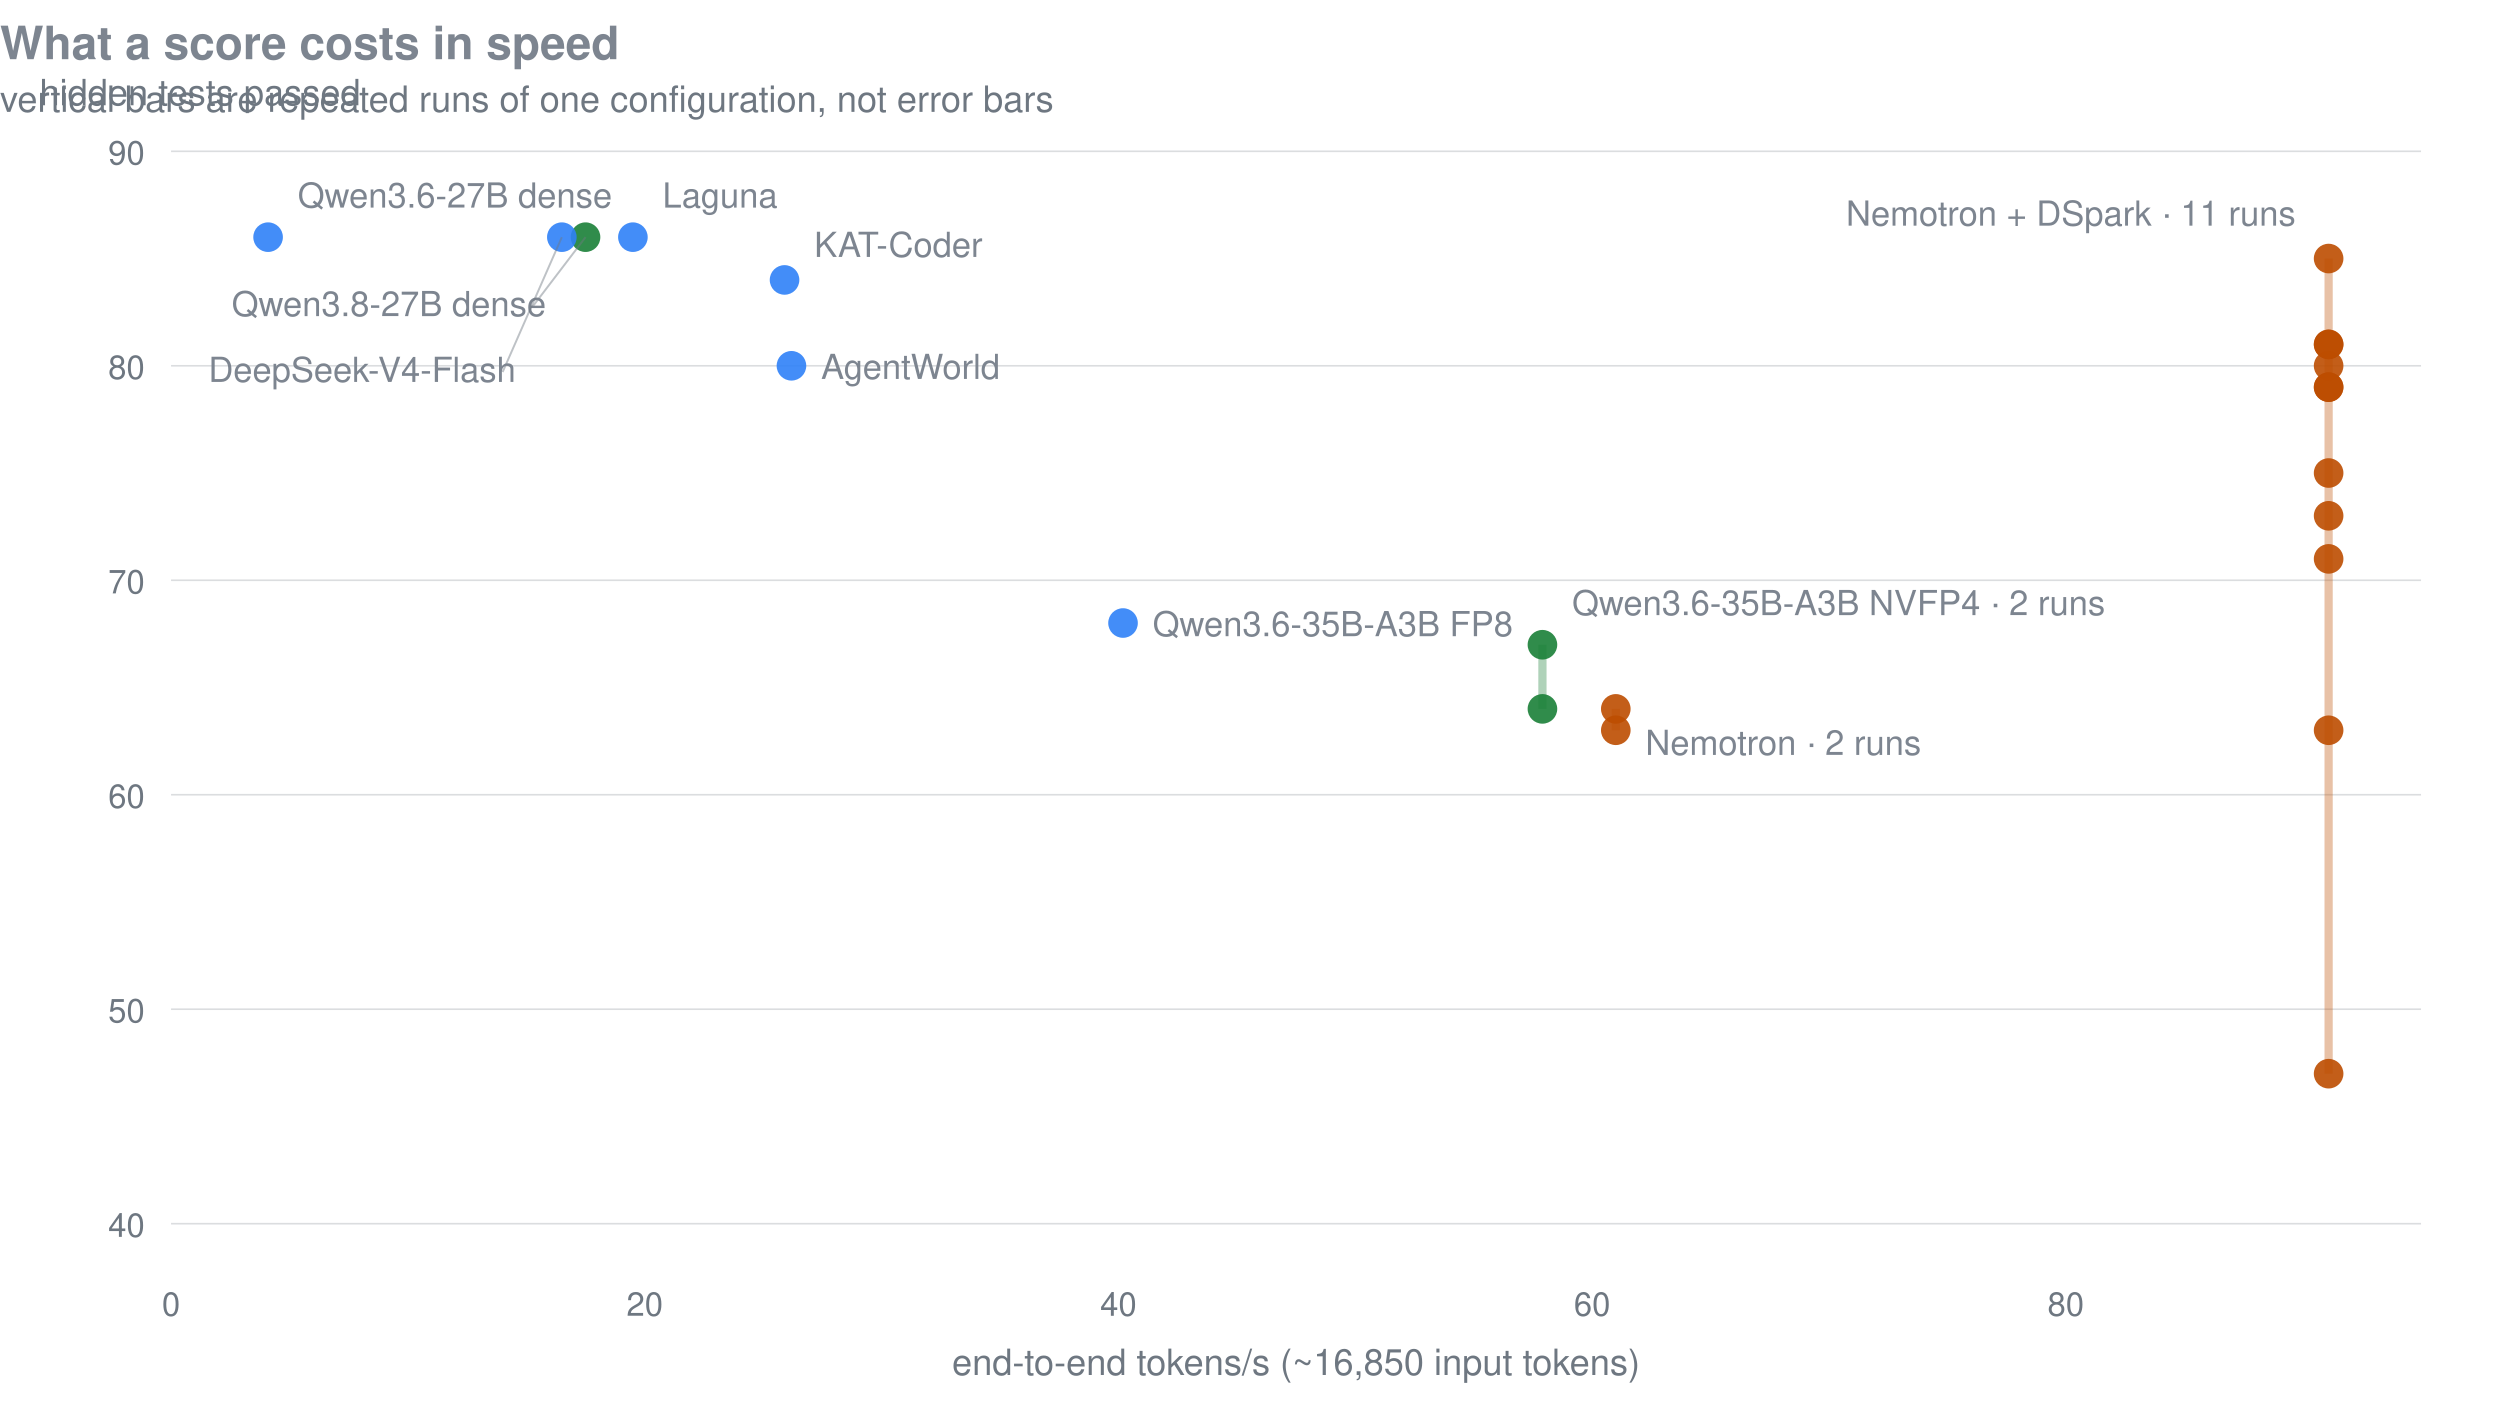
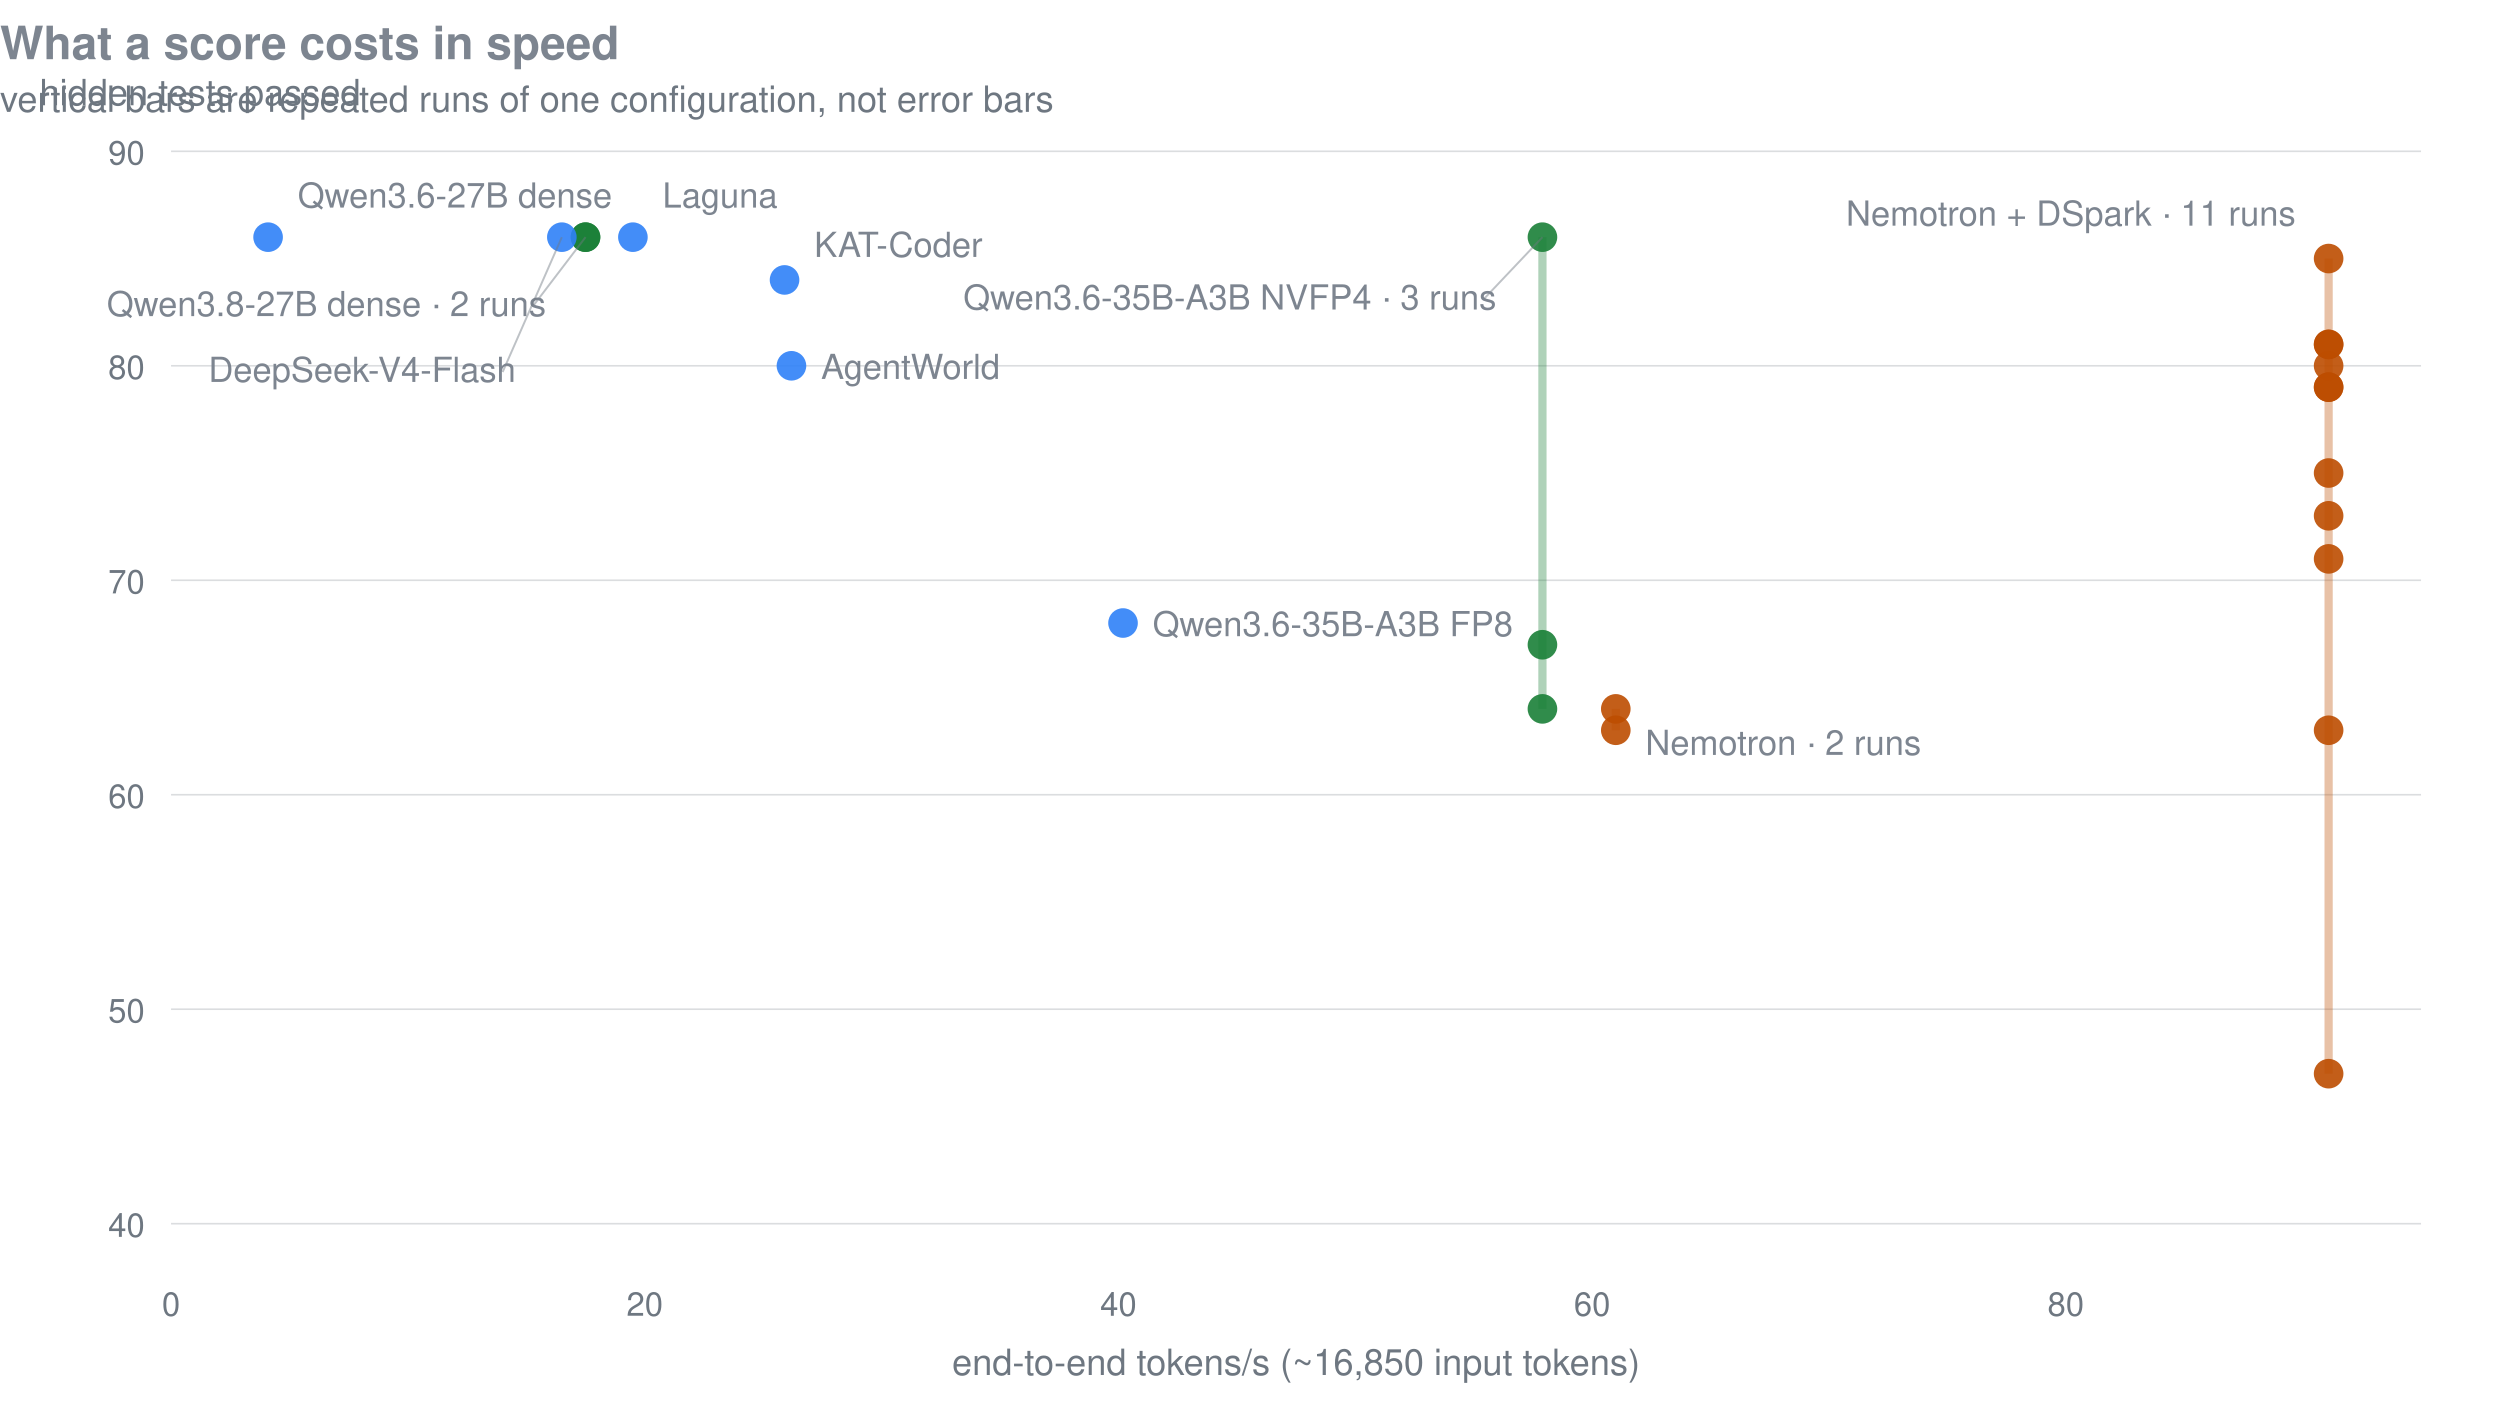
<svg xmlns="http://www.w3.org/2000/svg" width="760" height="430" viewBox="0 0 760 430" font-family="-apple-system,BlinkMacSystemFont,Segoe UI,Helvetica,Arial,sans-serif">
  <text x="0" y="18" font-size="14" font-weight="600" fill="#7d8590">What a score costs in speed</text>
  <text x="0" y="34" font-size="11" fill="#6e7781">vertical bars are repeated runs of one configuration, not error bars</text>
  <line x1="52" y1="372.0" x2="736" y2="372.0" stroke="#6e7781" stroke-width="0.5" opacity="0.25" />
  <text x="44" y="376.0" font-size="10" text-anchor="end" fill="#6e7781">40</text>
  <line x1="52" y1="306.8" x2="736" y2="306.8" stroke="#6e7781" stroke-width="0.5" opacity="0.25" />
  <text x="44" y="310.8" font-size="10" text-anchor="end" fill="#6e7781">50</text>
  <line x1="52" y1="241.6" x2="736" y2="241.6" stroke="#6e7781" stroke-width="0.5" opacity="0.25" />
  <text x="44" y="245.6" font-size="10" text-anchor="end" fill="#6e7781">60</text>
  <line x1="52" y1="176.4" x2="736" y2="176.4" stroke="#6e7781" stroke-width="0.5" opacity="0.25" />
  <text x="44" y="180.4" font-size="10" text-anchor="end" fill="#6e7781">70</text>
  <line x1="52" y1="111.2" x2="736" y2="111.2" stroke="#6e7781" stroke-width="0.5" opacity="0.25" />
  <text x="44" y="115.2" font-size="10" text-anchor="end" fill="#6e7781">80</text>
  <line x1="52" y1="46.0" x2="736" y2="46.0" stroke="#6e7781" stroke-width="0.5" opacity="0.25" />
  <text x="44" y="50.0" font-size="10" text-anchor="end" fill="#6e7781">90</text>
  <text x="52.0" y="400" font-size="10" text-anchor="middle" fill="#6e7781">0</text>
  <text x="196.0" y="400" font-size="10" text-anchor="middle" fill="#6e7781">20</text>
  <text x="340.0" y="400" font-size="10" text-anchor="middle" fill="#6e7781">40</text>
  <text x="484.0" y="400" font-size="10" text-anchor="middle" fill="#6e7781">60</text>
  <text x="628.0" y="400" font-size="10" text-anchor="middle" fill="#6e7781">80</text>
  <text x="394.0" y="418" font-size="11" text-anchor="middle" fill="#6e7781">end-to-end tokens/s (~16,850 input tokens)</text>
  <text x="12" y="32" font-size="11" fill="#6e7781">hidden tests passed</text>
  <line x1="707.9" y1="326.4" x2="707.9" y2="78.6" stroke="#bc4c00" stroke-width="2.5" opacity="0.35" />
  <circle cx="707.9" cy="78.6" r="4.5" fill="#bc4c00" opacity="0.9" />
  <circle cx="707.9" cy="117.7" r="4.5" fill="#bc4c00" opacity="0.9" />
  <circle cx="707.9" cy="169.9" r="4.5" fill="#bc4c00" opacity="0.9" />
  <circle cx="707.9" cy="111.2" r="4.5" fill="#bc4c00" opacity="0.9" />
  <circle cx="707.9" cy="156.8" r="4.5" fill="#bc4c00" opacity="0.9" />
  <circle cx="707.9" cy="222.0" r="4.5" fill="#bc4c00" opacity="0.9" />
  <circle cx="707.9" cy="104.7" r="4.5" fill="#bc4c00" opacity="0.9" />
  <circle cx="707.9" cy="104.7" r="4.5" fill="#bc4c00" opacity="0.9" />
  <circle cx="707.9" cy="326.4" r="4.5" fill="#bc4c00" opacity="0.9" />
  <circle cx="707.9" cy="117.7" r="4.5" fill="#bc4c00" opacity="0.9" />
  <circle cx="707.9" cy="143.8" r="4.5" fill="#bc4c00" opacity="0.9" />
-   <line x1="468.9" y1="215.5" x2="468.9" y2="196.0" stroke="#1a7f37" stroke-width="2.5" opacity="0.35" />
+   <line x1="468.9" y1="215.5" x2="468.9" y2="72.1" stroke="#1a7f37" stroke-width="2.5" opacity="0.35" />
  <circle cx="468.9" cy="215.5" r="4.5" fill="#1a7f37" opacity="0.9" />
  <circle cx="468.9" cy="196.0" r="4.5" fill="#1a7f37" opacity="0.9" />
+   <circle cx="468.9" cy="72.1" r="4.5" fill="#1a7f37" opacity="0.9" />
  <line x1="491.2" y1="222.0" x2="491.2" y2="215.5" stroke="#bc4c00" stroke-width="2.5" opacity="0.35" />
  <circle cx="491.2" cy="222.0" r="4.5" fill="#bc4c00" opacity="0.9" />
  <circle cx="491.2" cy="215.5" r="4.5" fill="#bc4c00" opacity="0.9" />
  <circle cx="341.4" cy="189.4" r="4.5" fill="#2f81f7" opacity="0.9" />
  <circle cx="240.6" cy="111.2" r="4.5" fill="#2f81f7" opacity="0.9" />
  <circle cx="238.5" cy="85.1" r="4.5" fill="#2f81f7" opacity="0.9" />
  <circle cx="192.4" cy="72.1" r="4.5" fill="#2f81f7" opacity="0.9" />
+   <line x1="178.0" y1="72.1" x2="178.0" y2="72.1" stroke="#1a7f37" stroke-width="2.5" opacity="0.35" />
+   <circle cx="178.0" cy="72.1" r="4.5" fill="#1a7f37" opacity="0.9" />
  <circle cx="178.0" cy="72.1" r="4.5" fill="#1a7f37" opacity="0.9" />
  <circle cx="170.8" cy="72.1" r="4.5" fill="#2f81f7" opacity="0.9" />
  <circle cx="81.5" cy="72.1" r="4.5" fill="#2f81f7" opacity="0.9" />
  <text x="697.9" y="68.6" font-size="10.5" text-anchor="end" fill="#7d8590">Nemotron + DSpark · 11 runs</text>
-   <text x="477.9" y="187.0" font-size="10.5" text-anchor="start" fill="#7d8590">Qwen3.6-35B-A3B NVFP4 · 2 runs</text>
+   <line x1="468.9" y1="72.1" x2="450.9" y2="91.1" stroke="#6e7781" stroke-width="0.6" opacity="0.45" />
+   <text x="454.9" y="94.1" font-size="10.5" text-anchor="end" fill="#7d8590">Qwen3.6-35B-A3B NVFP4 · 3 runs</text>
  <text x="500.2" y="229.5" font-size="10.5" text-anchor="start" fill="#7d8590">Nemotron · 2 runs</text>
  <text x="350.4" y="193.4" font-size="10.5" text-anchor="start" fill="#7d8590">Qwen3.6-35B-A3B FP8</text>
  <text x="249.6" y="115.2" font-size="10.5" text-anchor="start" fill="#7d8590">AgentWorld</text>
  <text x="247.5" y="78.1" font-size="10.5" text-anchor="start" fill="#7d8590">KAT-Coder</text>
  <text x="201.4" y="63.1" font-size="10.5" text-anchor="start" fill="#7d8590">Laguna</text>
  <line x1="178.0" y1="72.1" x2="162.0" y2="93.1" stroke="#6e7781" stroke-width="0.6" opacity="0.45" />
-   <text x="166.0" y="96.1" font-size="10.5" text-anchor="end" fill="#7d8590">Qwen3.8-27B dense</text>
+   <text x="166.0" y="96.1" font-size="10.5" text-anchor="end" fill="#7d8590">Qwen3.8-27B dense · 2 runs</text>
  <line x1="170.8" y1="72.1" x2="152.8" y2="113.1" stroke="#6e7781" stroke-width="0.6" opacity="0.45" />
  <text x="156.8" y="116.1" font-size="10.5" text-anchor="end" fill="#7d8590">DeepSeek-V4-Flash</text>
  <text x="90.5" y="63.1" font-size="10.5" text-anchor="start" fill="#7d8590">Qwen3.6-27B dense</text>
</svg>
